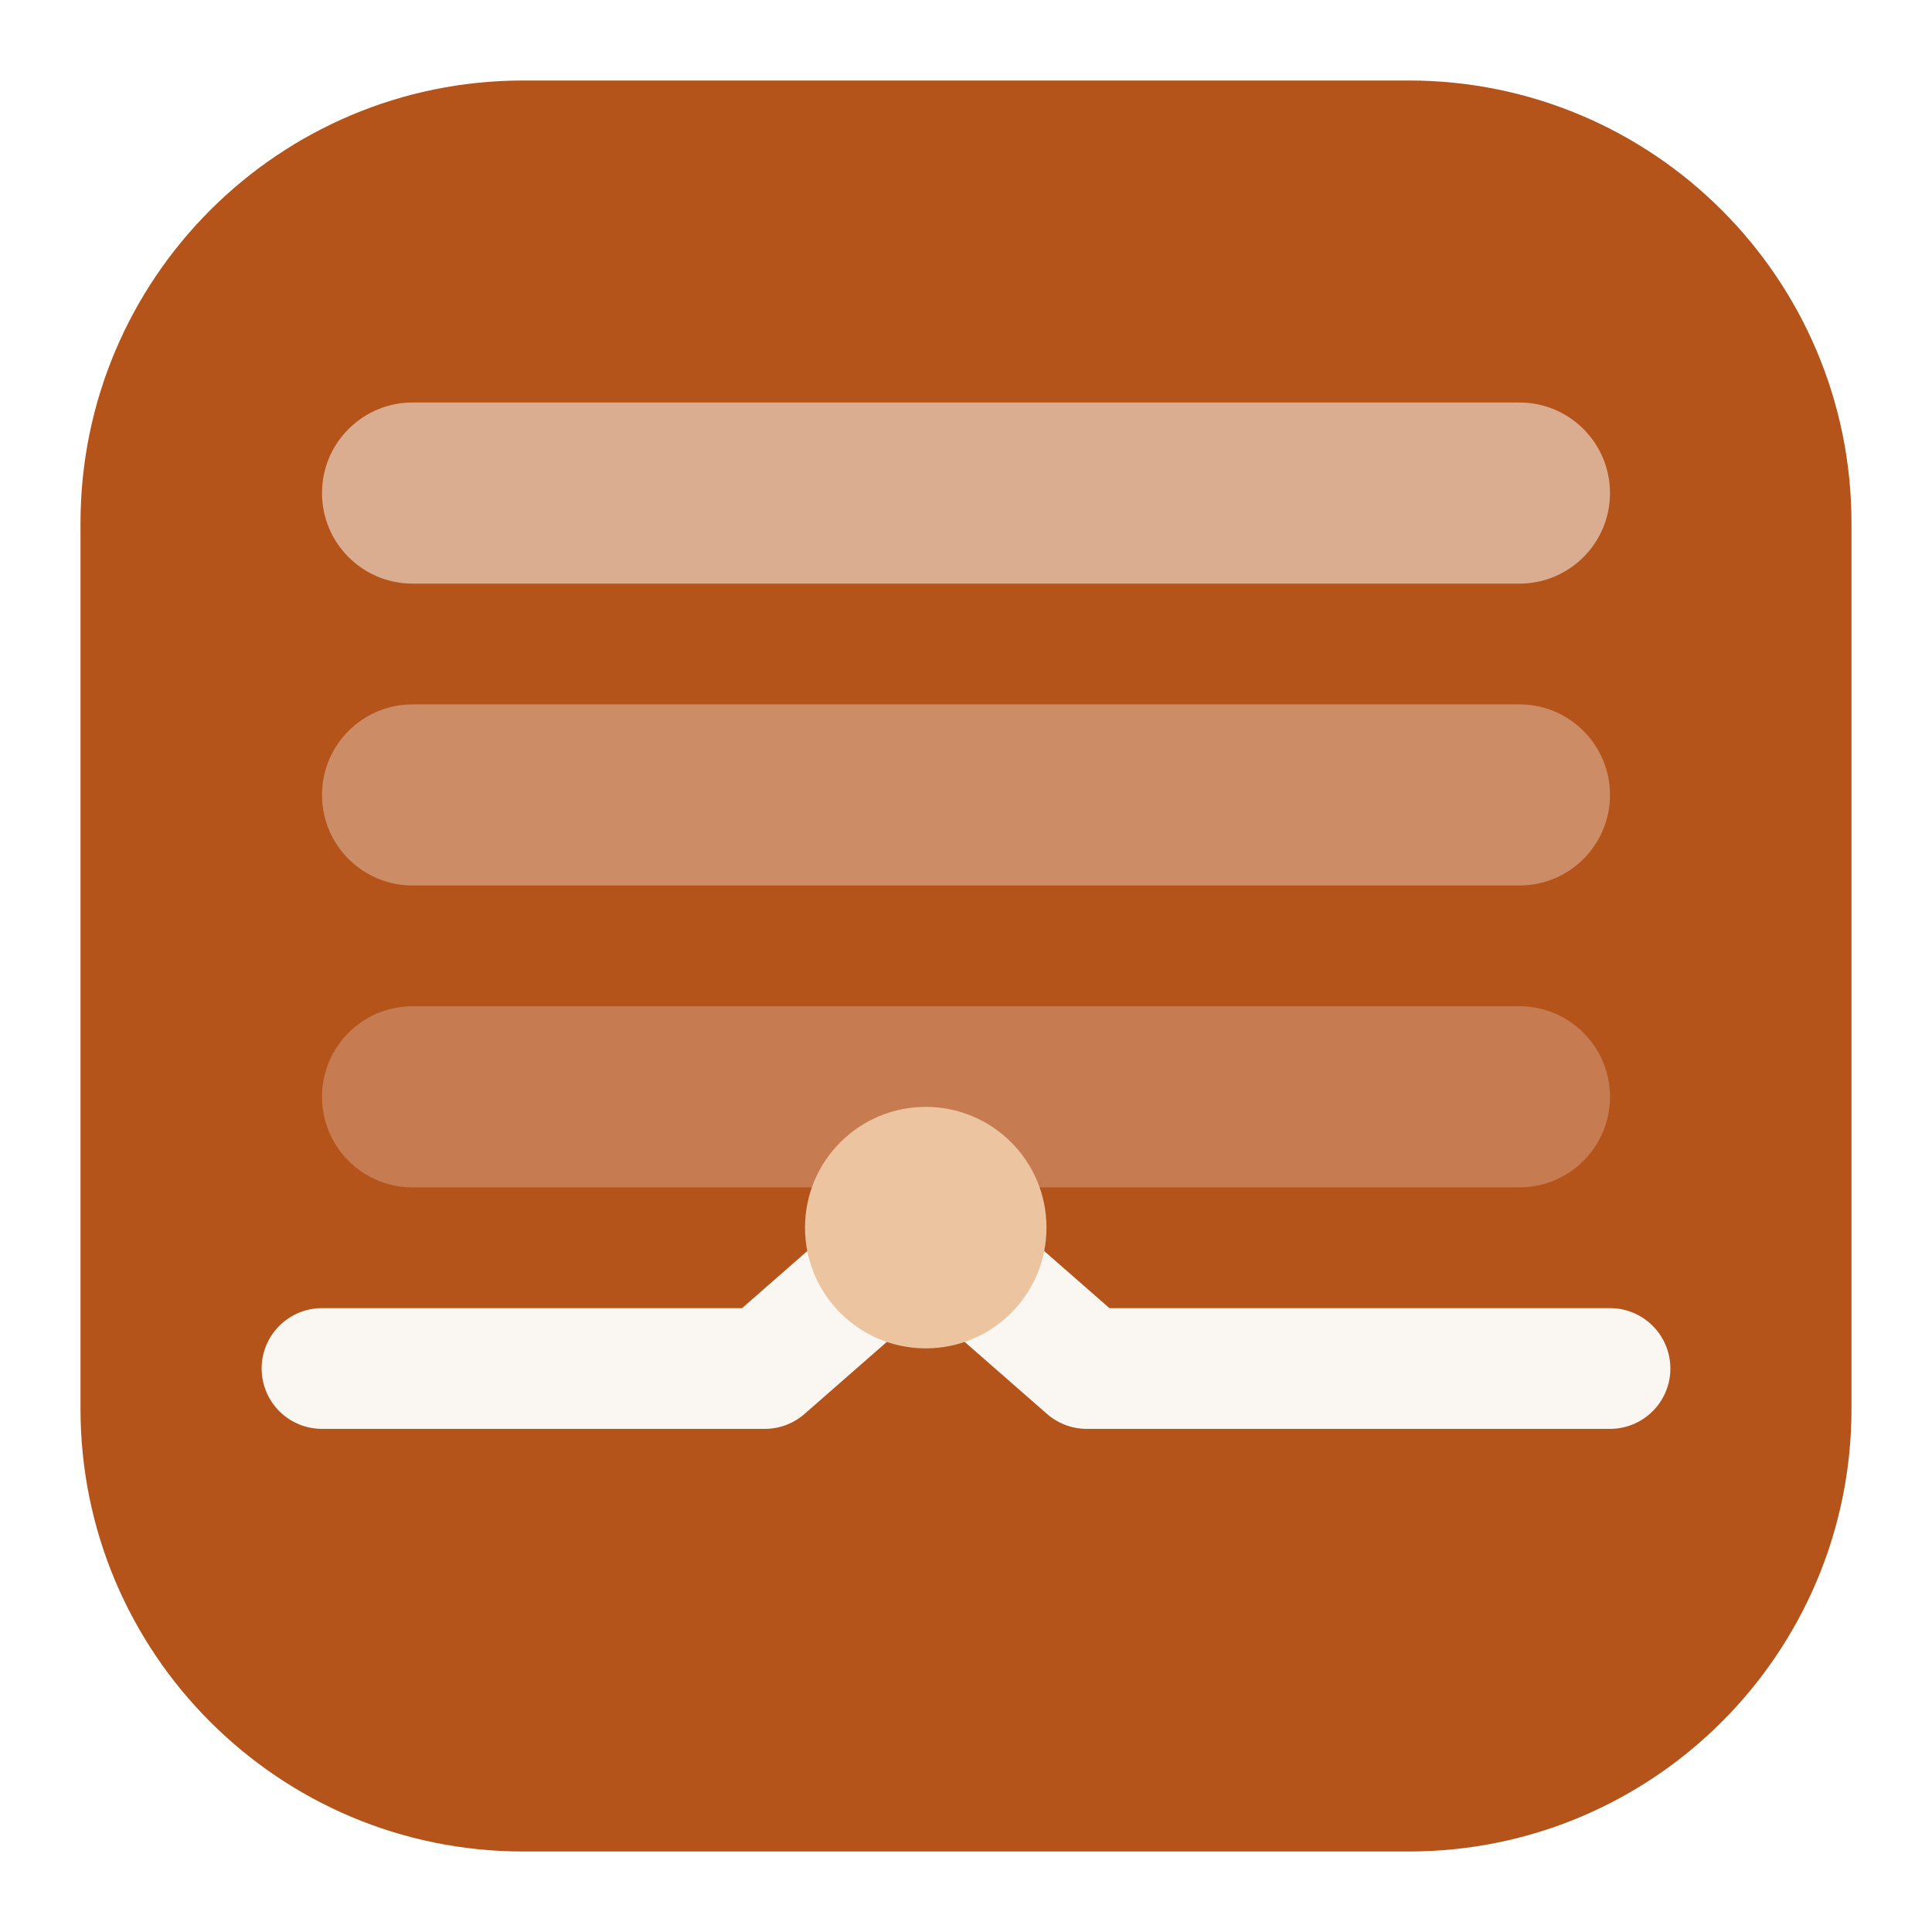
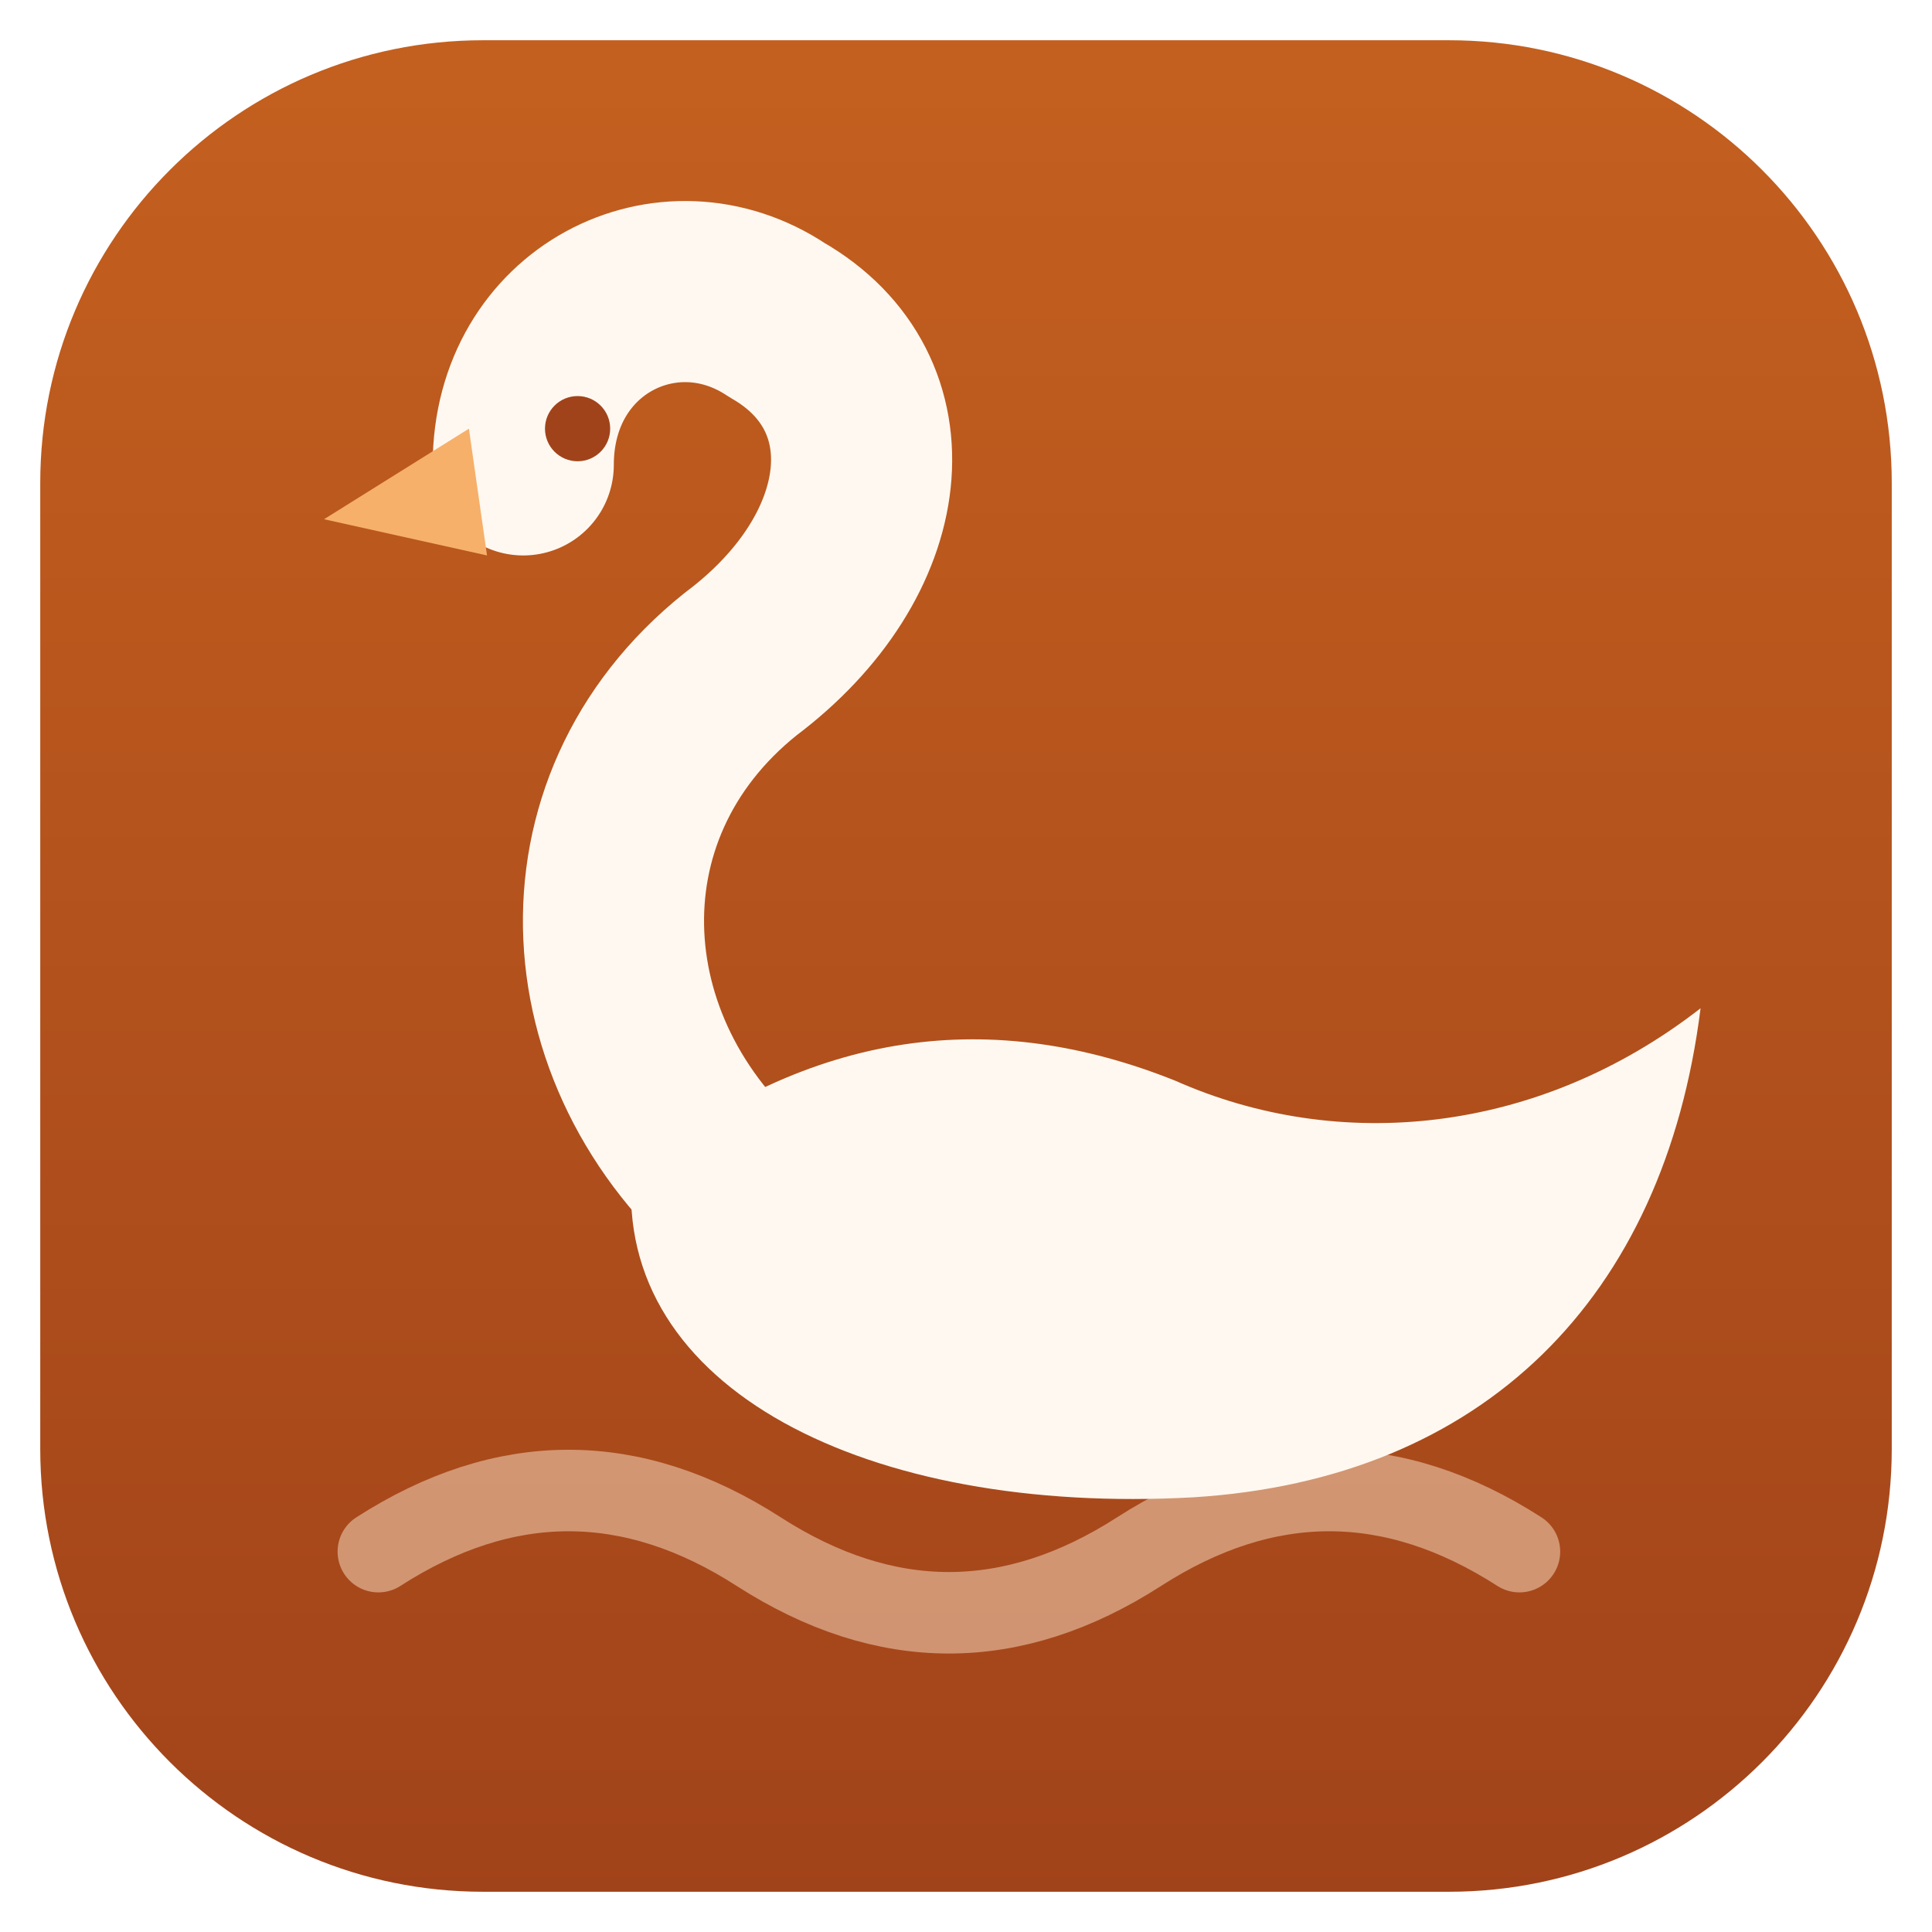
<svg xmlns="http://www.w3.org/2000/svg" viewBox="0 0 96 96">
-   <rect x="4" y="4" width="88" height="88" rx="22" fill="#b4531a" />
-   <rect x="16" y="20" width="64" height="9" rx="4.5" fill="#faf7f2" opacity=".55" />
-   <rect x="16" y="35" width="64" height="9" rx="4.5" fill="#faf7f2" opacity=".35" />
-   <rect x="16" y="50" width="64" height="9" rx="4.5" fill="#faf7f2" opacity=".25" />
-   <path d="M16 68h22l8-7 8 7h26" fill="none" stroke="#faf7f2" stroke-width="6" stroke-linecap="round" stroke-linejoin="round" />
-   <circle cx="46" cy="61" r="6" fill="#ecc4a0" />
+   <defs>
+     <linearGradient id="bg" x1="0" y1="0" x2="0" y2="1">
+       <stop offset="0" stop-color="#c4601f" />
+       <stop offset="1" stop-color="#a1431a" />
+     </linearGradient>
+   </defs>
+   <rect x="2" y="2" width="92" height="92" rx="22" fill="url(#bg)" />
+   <g transform="translate(8 6) scale(0.9)">
+     <path d="M12 79c7-4.5 14-4.5 21 0s14 4.5 21 0 14-4.5 21 0" fill="none" stroke="#fbe2c9" stroke-width="4.5" stroke-linecap="round" opacity=".5" />
+     <path d="M26 58c-1 12 13 19 31 18 16-1 26-11 28-27-9 7-20 8-29 4-10-4-20-3-30 5z" fill="#fff8f0" />
+     <path d="M33 60c-10-8-11-22-1-30 8-6 9-15 2-19-6-4-14 0-14 8" fill="none" stroke="#fff8f0" stroke-width="10" stroke-linecap="round" stroke-linejoin="round" />
+     <path d="M17 17l-8 5 9 2z" fill="#f6b06a" />
+     <circle cx="23" cy="17" r="1.8" fill="#a1431a" />
+   </g>
</svg>
